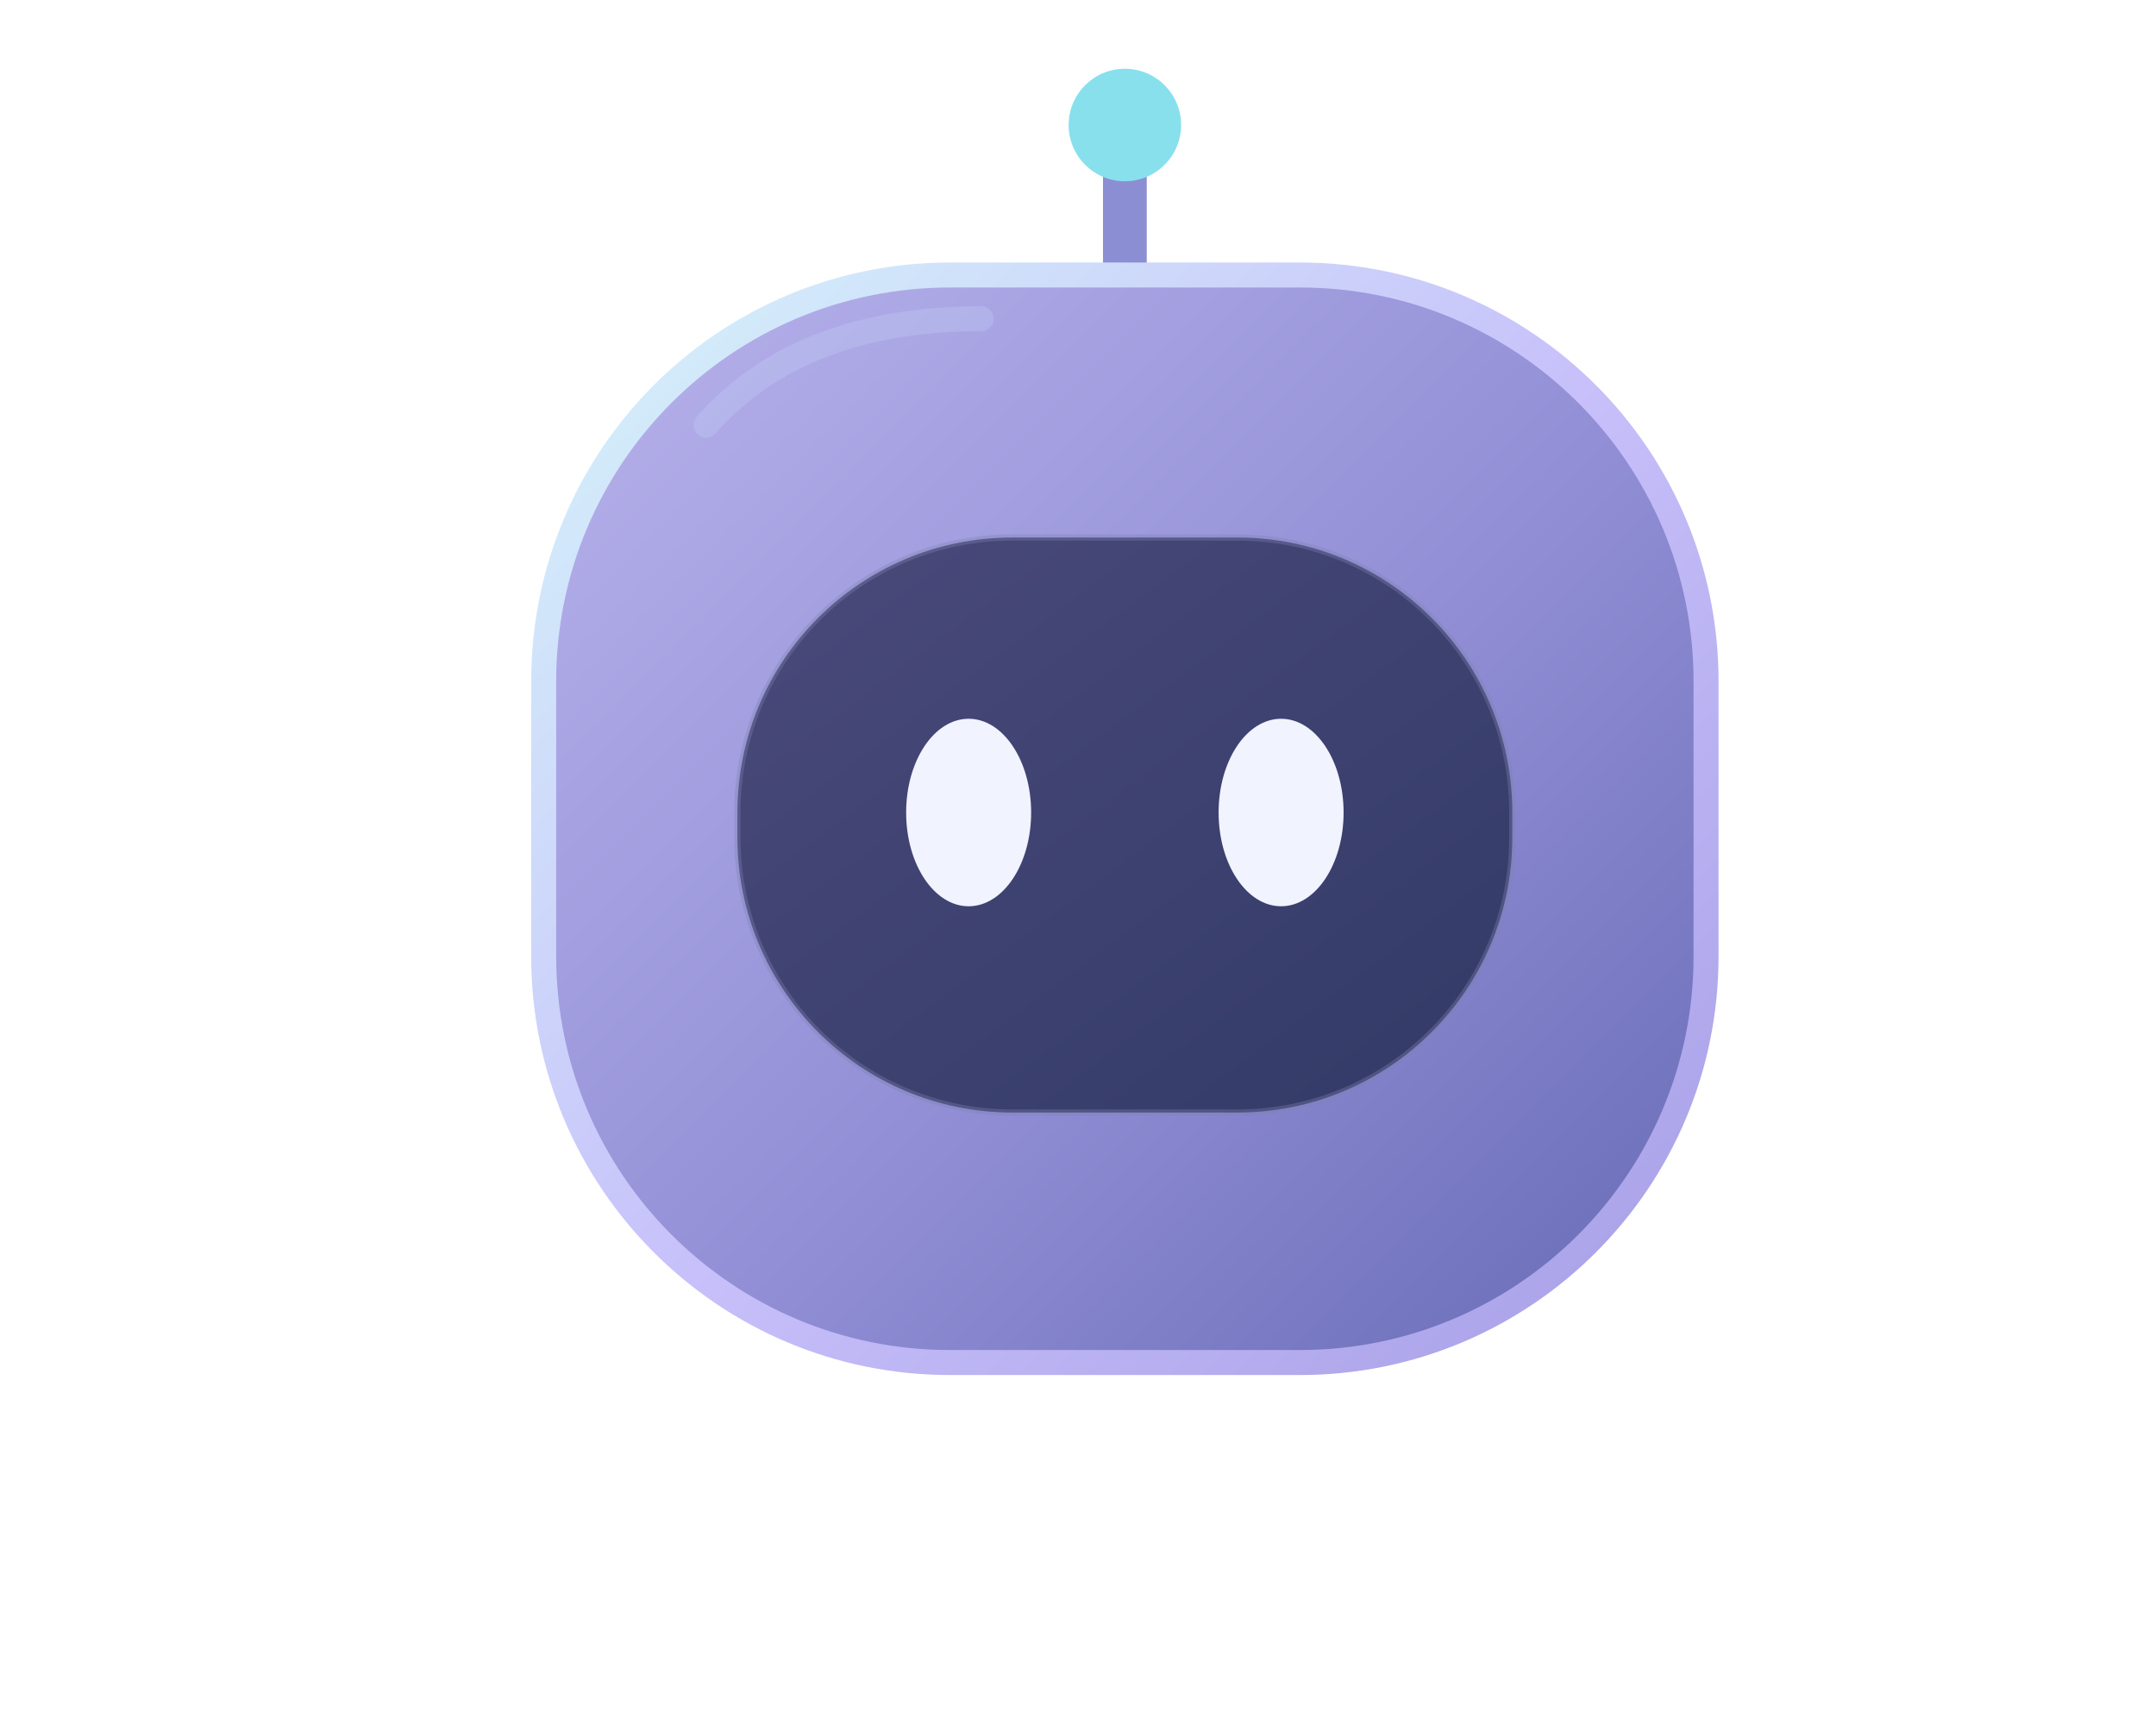
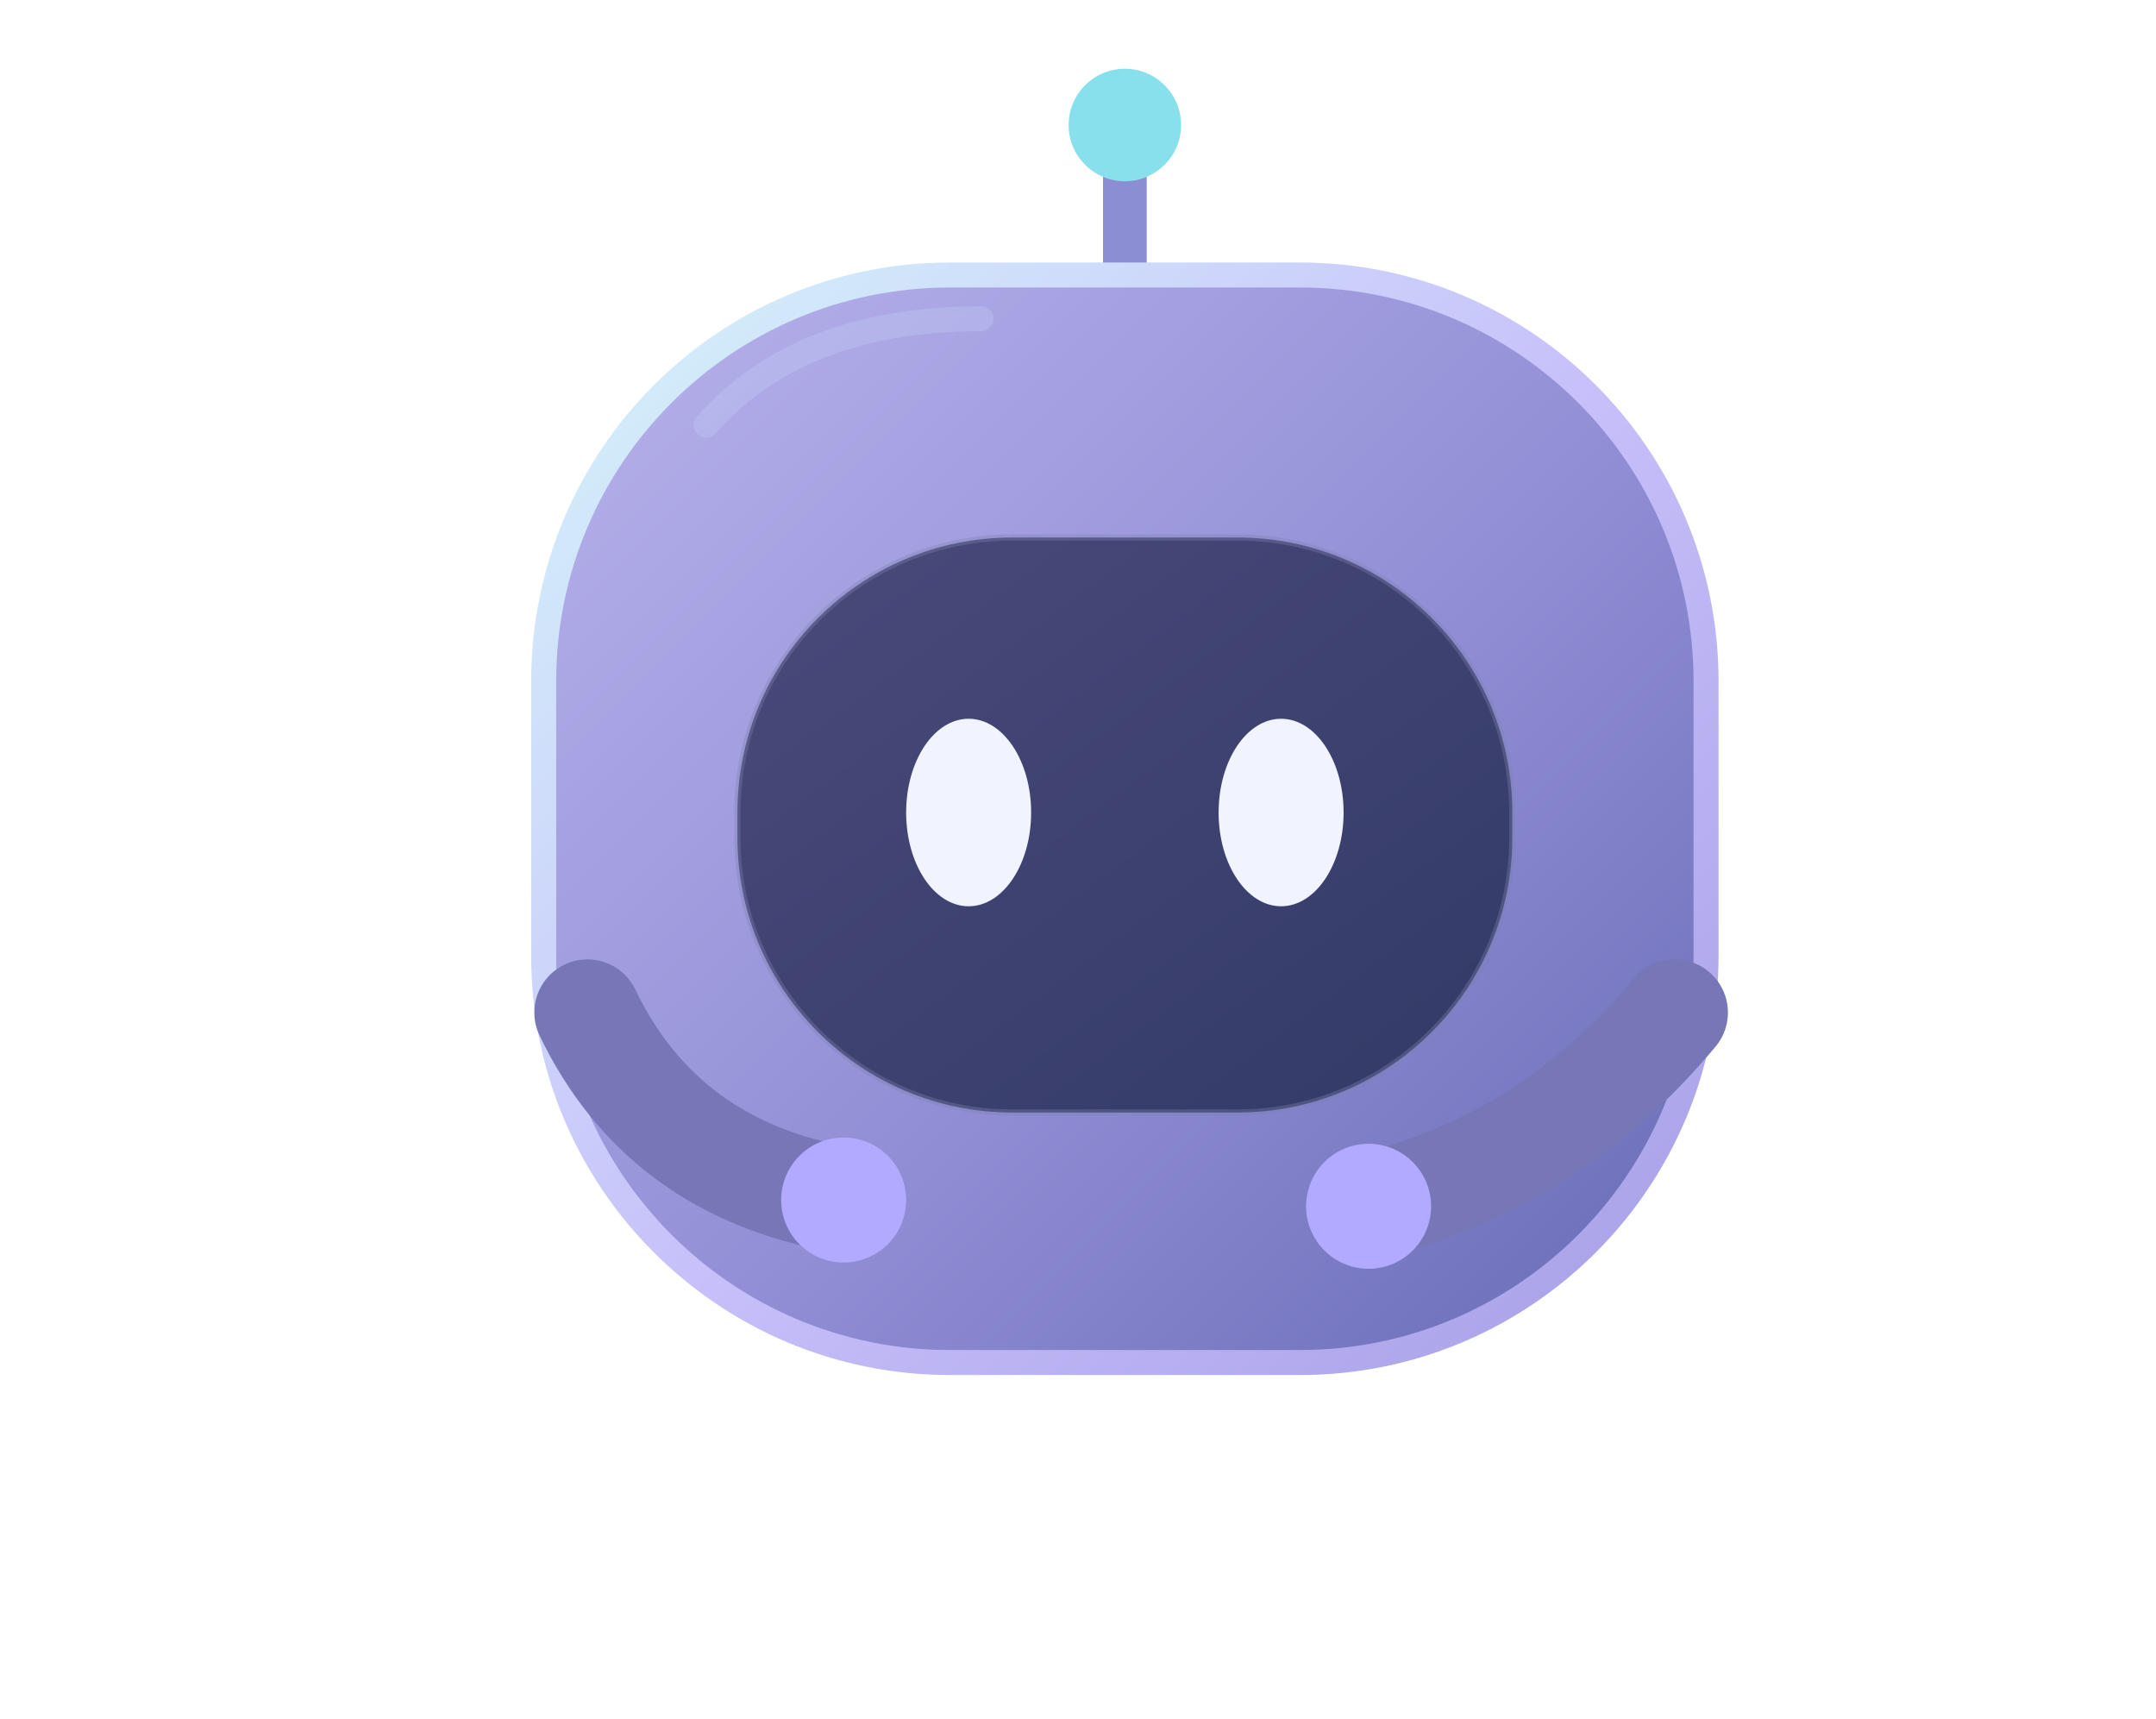
<svg xmlns="http://www.w3.org/2000/svg" width="345" height="275" class="planik-svg" viewBox="35 32 345 275" aria-hidden="true">
  <defs>
    <linearGradient id="planik-body-native" x1="125" y1="75" x2="300" y2="250" gradientUnits="userSpaceOnUse">
      <stop class="planik-body-stop-start" stop-color="#b8b3ec" />
      <stop class="planik-body-stop-mid" offset=".55" stop-color="#928fd6" />
      <stop class="planik-body-stop-end" offset="1" stop-color="#686cb6" />
    </linearGradient>
    <linearGradient id="planik-rim-native" x1="125" y1="75" x2="300" y2="250" gradientUnits="userSpaceOnUse">
      <stop class="planik-rim-stop-start" stop-color="#d5f4fa" />
      <stop class="planik-rim-stop-mid" offset=".52" stop-color="#c7c0fa" />
      <stop class="planik-rim-stop-end" offset="1" stop-color="#a8a0e7" />
    </linearGradient>
    <linearGradient id="planik-screen-native" x1="0" y1="0" x2="1" y2="1">
      <stop class="planik-screen-stop-start" stop-color="#4a4a7b" />
      <stop class="planik-screen-stop-end" offset="1" stop-color="#323a66" />
    </linearGradient>
  </defs>
  <path d="M215 77V58" stroke="#8c8ed3" stroke-width="7" stroke-linecap="round" />
  <circle class="planik-antenna" cx="215" cy="52" r="9" fill="#88e0ed" />
  <rect x="122" y="76" width="186" height="174" rx="65" fill="url(#planik-body-native)" stroke="url(#planik-rim-native)" stroke-width="4" />
  <path d="M148 100Q163 83 192 83" fill="none" stroke="#d0eaff" stroke-opacity=".2" stroke-linecap="round" stroke-width="4" />
  <rect class="planik-faceplate" x="153" y="118" width="124" height="92" rx="44" fill="url(#planik-screen-native)" stroke="#7f81b1" stroke-opacity=".35" stroke-width="1" />
  <g>
    <ellipse class="planik-eye" cx="190" cy="162" rx="10" ry="15" fill="#f1f3ff" />
  </g>
  <g>
    <ellipse class="planik-eye" cx="240" cy="162" rx="10" ry="15" fill="#f1f3ff" />
  </g>
+   <g class="planik-resting-arms">
+     <g class="planik-hover-left">
+       <path d="M129 194Q141 219 170 224" fill="none" stroke="#7777b8" stroke-width="17" stroke-linecap="round" />
+       <circle cx="170" cy="224" r="10" fill="#b2aaff" />
+     </g>
+     <g class="planik-hover-right">
+       <path d="M303 194Q283 218 254 225" fill="none" stroke="#7777b8" stroke-width="17" stroke-linecap="round" />
+       <circle cx="254" cy="225" r="10" fill="#b2aaff" />
+     </g>
+   </g>
</svg>
